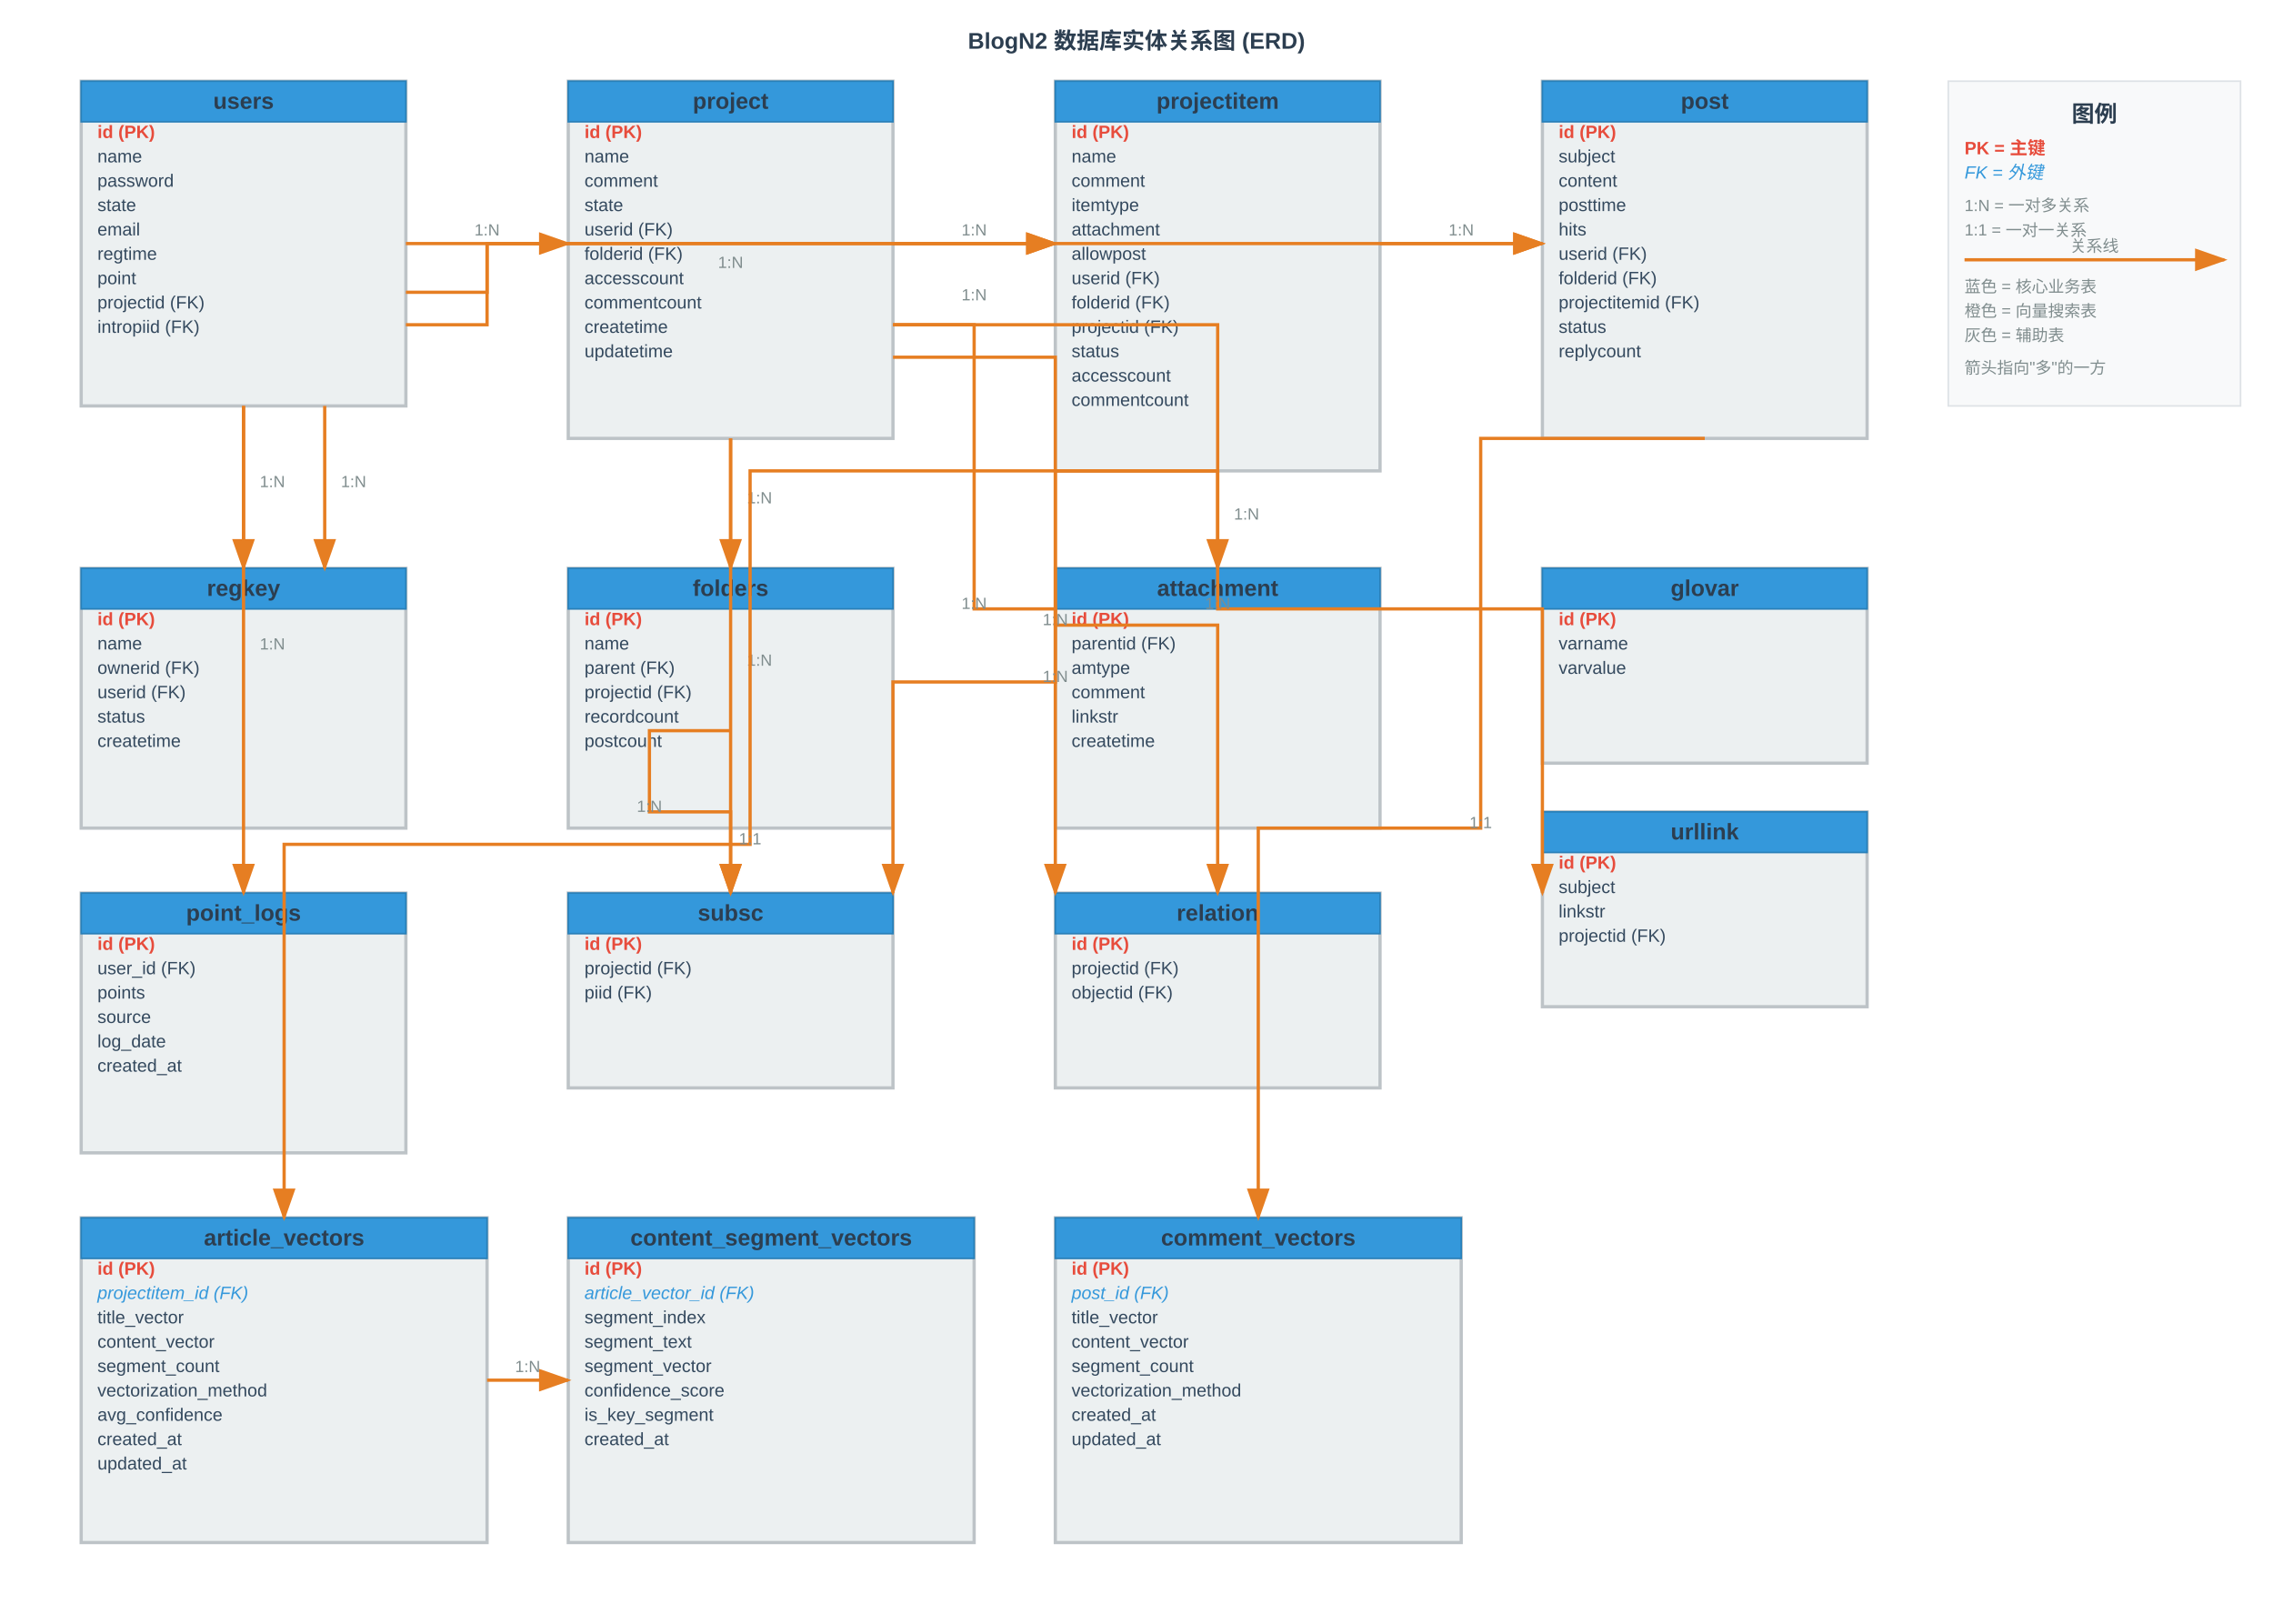
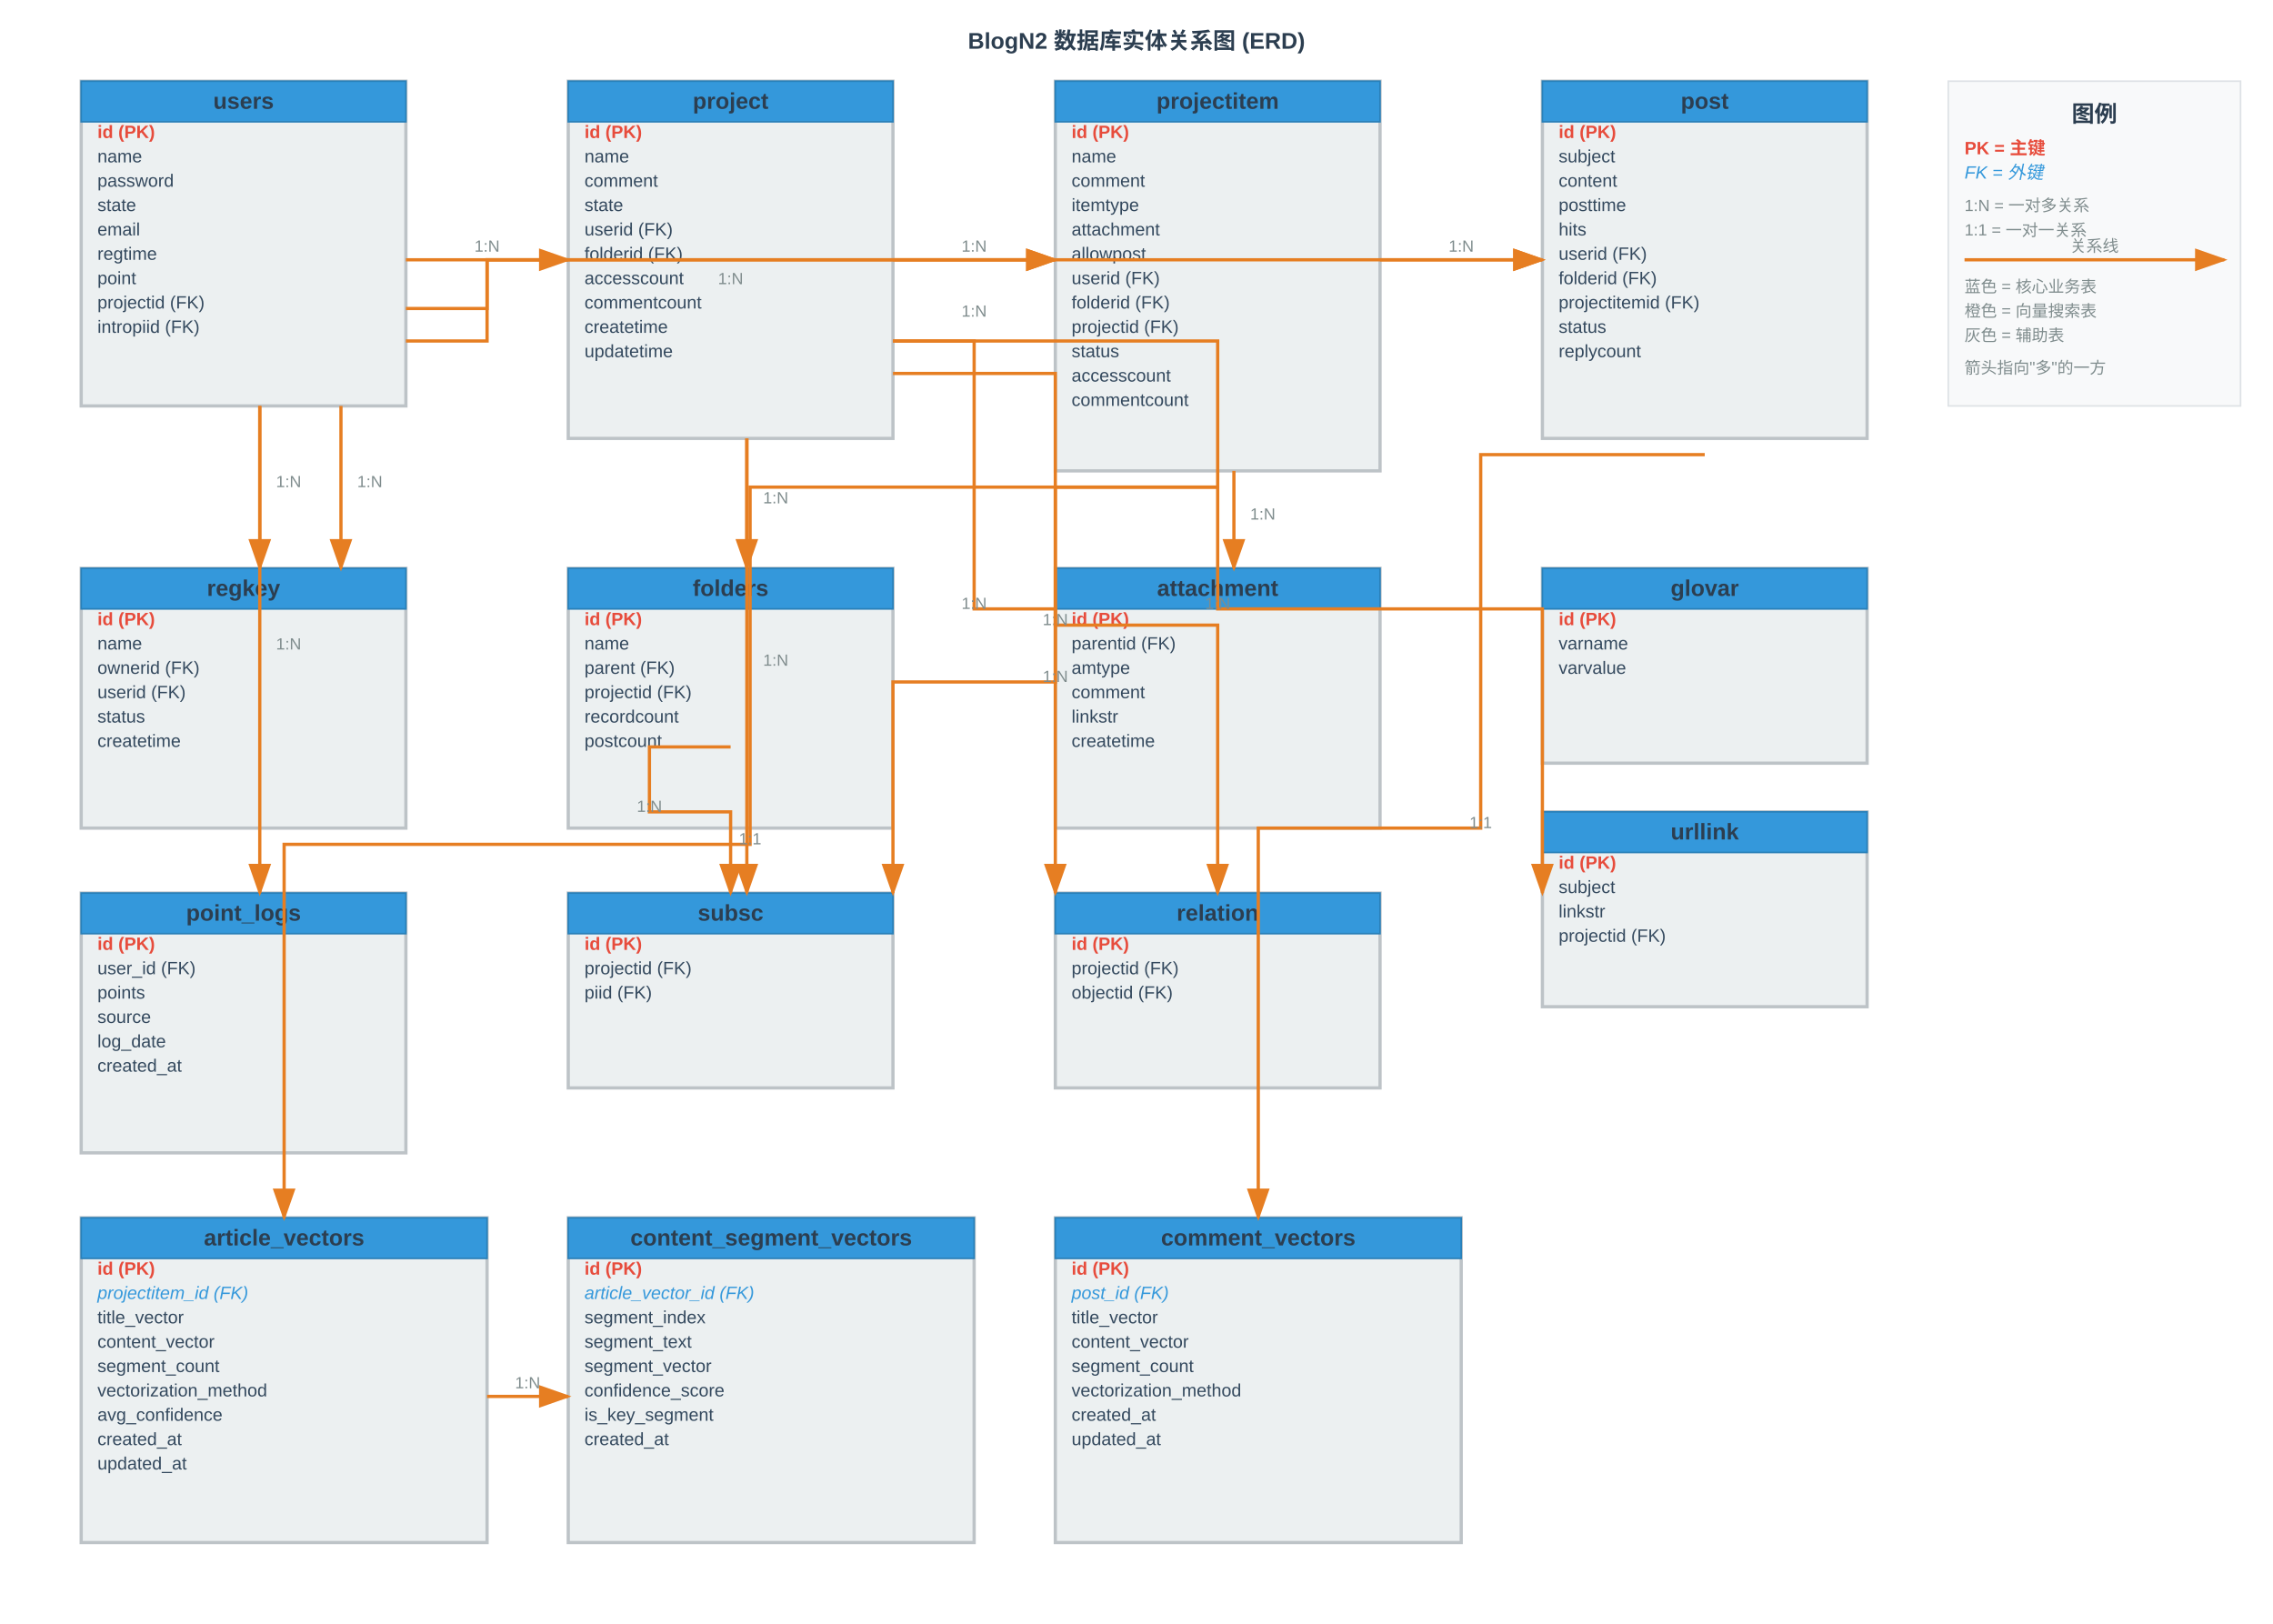
<svg xmlns="http://www.w3.org/2000/svg" width="1400" height="1000">
  <defs>
    <style>
      .table-title { font-family: Arial, sans-serif; font-size: 14px; font-weight: bold; fill: #2c3e50; }
      .field-name { font-family: Arial, sans-serif; font-size: 11px; fill: #34495e; }
      .field-type { font-family: Arial, sans-serif; font-size: 10px; fill: #7f8c8d; }
      .pk { font-weight: bold; fill: #e74c3c; }
      .fk { font-style: italic; fill: #3498db; }
      .table-box { fill: #ecf0f1; stroke: #bdc3c7; stroke-width: 2; }
      .table-header { fill: #3498db; stroke: #2980b9; stroke-width: 1; }
      .relationship-line { stroke: #e67e22; stroke-width: 2; fill: none; marker-end: url(#arrowhead); }
      .one-to-many { stroke: #e67e22; stroke-width: 2; fill: none; marker-end: url(#arrowhead); }
      .many-to-one { stroke: #e67e22; stroke-width: 2; fill: none; marker-end: url(#arrowhead); }
    </style>
    <marker id="arrowhead" markerWidth="10" markerHeight="7" refX="9" refY="3.5" orient="auto">
      <polygon points="0 0, 10 3.5, 0 7" fill="#e67e22" />
    </marker>
  </defs>
  <rect x="50" y="50" width="200" height="200" class="table-box" />
  <rect x="50" y="50" width="200" height="25" class="table-header" />
  <text x="150" y="67" text-anchor="middle" class="table-title">users</text>
  <text x="60" y="85" class="field-name pk">id (PK)</text>
  <text x="60" y="100" class="field-name">name</text>
  <text x="60" y="115" class="field-name">password</text>
  <text x="60" y="130" class="field-name">state</text>
  <text x="60" y="145" class="field-name">email</text>
  <text x="60" y="160" class="field-name">regtime</text>
  <text x="60" y="175" class="field-name">point</text>
  <text x="60" y="190" class="field-name">projectid (FK)</text>
  <text x="60" y="205" class="field-name">intropiid (FK)</text>
  <rect x="350" y="50" width="200" height="220" class="table-box" />
  <rect x="350" y="50" width="200" height="25" class="table-header" />
  <text x="450" y="67" text-anchor="middle" class="table-title">project</text>
  <text x="360" y="85" class="field-name pk">id (PK)</text>
  <text x="360" y="100" class="field-name">name</text>
  <text x="360" y="115" class="field-name">comment</text>
  <text x="360" y="130" class="field-name">state</text>
  <text x="360" y="145" class="field-name">userid (FK)</text>
  <text x="360" y="160" class="field-name">folderid (FK)</text>
  <text x="360" y="175" class="field-name">accesscount</text>
  <text x="360" y="190" class="field-name">commentcount</text>
  <text x="360" y="205" class="field-name">createtime</text>
  <text x="360" y="220" class="field-name">updatetime</text>
  <rect x="650" y="50" width="200" height="240" class="table-box" />
  <rect x="650" y="50" width="200" height="25" class="table-header" />
  <text x="750" y="67" text-anchor="middle" class="table-title">projectitem</text>
  <text x="660" y="85" class="field-name pk">id (PK)</text>
  <text x="660" y="100" class="field-name">name</text>
  <text x="660" y="115" class="field-name">comment</text>
  <text x="660" y="130" class="field-name">itemtype</text>
  <text x="660" y="145" class="field-name">attachment</text>
  <text x="660" y="160" class="field-name">allowpost</text>
  <text x="660" y="175" class="field-name">userid (FK)</text>
  <text x="660" y="190" class="field-name">folderid (FK)</text>
  <text x="660" y="205" class="field-name">projectid (FK)</text>
  <text x="660" y="220" class="field-name">status</text>
  <text x="660" y="235" class="field-name">accesscount</text>
  <text x="660" y="250" class="field-name">commentcount</text>
  <rect x="950" y="50" width="200" height="220" class="table-box" />
  <rect x="950" y="50" width="200" height="25" class="table-header" />
  <text x="1050" y="67" text-anchor="middle" class="table-title">post</text>
  <text x="960" y="85" class="field-name pk">id (PK)</text>
  <text x="960" y="100" class="field-name">subject</text>
  <text x="960" y="115" class="field-name">content</text>
  <text x="960" y="130" class="field-name">posttime</text>
  <text x="960" y="145" class="field-name">hits</text>
  <text x="960" y="160" class="field-name">userid (FK)</text>
  <text x="960" y="175" class="field-name">folderid (FK)</text>
  <text x="960" y="190" class="field-name">projectitemid (FK)</text>
  <text x="960" y="205" class="field-name">status</text>
  <text x="960" y="220" class="field-name">replycount</text>
  <rect x="350" y="350" width="200" height="160" class="table-box" />
  <rect x="350" y="350" width="200" height="25" class="table-header" />
  <text x="450" y="367" text-anchor="middle" class="table-title">folders</text>
  <text x="360" y="385" class="field-name pk">id (PK)</text>
  <text x="360" y="400" class="field-name">name</text>
  <text x="360" y="415" class="field-name">parent (FK)</text>
  <text x="360" y="430" class="field-name">projectid (FK)</text>
  <text x="360" y="445" class="field-name">recordcount</text>
  <text x="360" y="460" class="field-name">postcount</text>
  <rect x="650" y="350" width="200" height="160" class="table-box" />
  <rect x="650" y="350" width="200" height="25" class="table-header" />
  <text x="750" y="367" text-anchor="middle" class="table-title">attachment</text>
  <text x="660" y="385" class="field-name pk">id (PK)</text>
  <text x="660" y="400" class="field-name">parentid (FK)</text>
  <text x="660" y="415" class="field-name">amtype</text>
  <text x="660" y="430" class="field-name">comment</text>
  <text x="660" y="445" class="field-name">linkstr</text>
  <text x="660" y="460" class="field-name">createtime</text>
  <rect x="50" y="350" width="200" height="160" class="table-box" />
  <rect x="50" y="350" width="200" height="25" class="table-header" />
  <text x="150" y="367" text-anchor="middle" class="table-title">regkey</text>
  <text x="60" y="385" class="field-name pk">id (PK)</text>
  <text x="60" y="400" class="field-name">name</text>
  <text x="60" y="415" class="field-name">ownerid (FK)</text>
  <text x="60" y="430" class="field-name">userid (FK)</text>
  <text x="60" y="445" class="field-name">status</text>
  <text x="60" y="460" class="field-name">createtime</text>
  <rect x="50" y="550" width="200" height="160" class="table-box" />
  <rect x="50" y="550" width="200" height="25" class="table-header" />
  <text x="150" y="567" text-anchor="middle" class="table-title">point_logs</text>
  <text x="60" y="585" class="field-name pk">id (PK)</text>
  <text x="60" y="600" class="field-name">user_id (FK)</text>
  <text x="60" y="615" class="field-name">points</text>
  <text x="60" y="630" class="field-name">source</text>
  <text x="60" y="645" class="field-name">log_date</text>
  <text x="60" y="660" class="field-name">created_at</text>
  <rect x="350" y="550" width="200" height="120" class="table-box" />
  <rect x="350" y="550" width="200" height="25" class="table-header" />
  <text x="450" y="567" text-anchor="middle" class="table-title">subsc</text>
  <text x="360" y="585" class="field-name pk">id (PK)</text>
  <text x="360" y="600" class="field-name">projectid (FK)</text>
  <text x="360" y="615" class="field-name">piid (FK)</text>
  <rect x="650" y="550" width="200" height="120" class="table-box" />
  <rect x="650" y="550" width="200" height="25" class="table-header" />
  <text x="750" y="567" text-anchor="middle" class="table-title">relation</text>
  <text x="660" y="585" class="field-name pk">id (PK)</text>
  <text x="660" y="600" class="field-name">projectid (FK)</text>
  <text x="660" y="615" class="field-name">objectid (FK)</text>
  <rect x="950" y="350" width="200" height="120" class="table-box" />
  <rect x="950" y="350" width="200" height="25" class="table-header" />
  <text x="1050" y="367" text-anchor="middle" class="table-title">glovar</text>
  <text x="960" y="385" class="field-name pk">id (PK)</text>
  <text x="960" y="400" class="field-name">varname</text>
  <text x="960" y="415" class="field-name">varvalue</text>
  <rect x="950" y="500" width="200" height="120" class="table-box" />
  <rect x="950" y="500" width="200" height="25" class="table-header" />
  <text x="1050" y="517" text-anchor="middle" class="table-title">urllink</text>
  <text x="960" y="535" class="field-name pk">id (PK)</text>
  <text x="960" y="550" class="field-name">subject</text>
  <text x="960" y="565" class="field-name">linkstr</text>
  <text x="960" y="580" class="field-name">projectid (FK)</text>
  <rect x="50" y="750" width="250" height="200" class="table-box" />
  <rect x="50" y="750" width="250" height="25" class="table-header" />
  <text x="175" y="767" text-anchor="middle" class="table-title">article_vectors</text>
  <text x="60" y="785" class="field-name pk">id (PK)</text>
  <text x="60" y="800" class="field-name fk">projectitem_id (FK)</text>
  <text x="60" y="815" class="field-name">title_vector</text>
  <text x="60" y="830" class="field-name">content_vector</text>
  <text x="60" y="845" class="field-name">segment_count</text>
  <text x="60" y="860" class="field-name">vectorization_method</text>
  <text x="60" y="875" class="field-name">avg_confidence</text>
  <text x="60" y="890" class="field-name">created_at</text>
  <text x="60" y="905" class="field-name">updated_at</text>
  <rect x="350" y="750" width="250" height="200" class="table-box" />
  <rect x="350" y="750" width="250" height="25" class="table-header" />
  <text x="475" y="767" text-anchor="middle" class="table-title">content_segment_vectors</text>
  <text x="360" y="785" class="field-name pk">id (PK)</text>
  <text x="360" y="800" class="field-name fk">article_vector_id (FK)</text>
  <text x="360" y="815" class="field-name">segment_index</text>
  <text x="360" y="830" class="field-name">segment_text</text>
  <text x="360" y="845" class="field-name">segment_vector</text>
  <text x="360" y="860" class="field-name">confidence_score</text>
  <text x="360" y="875" class="field-name">is_key_segment</text>
  <text x="360" y="890" class="field-name">created_at</text>
  <rect x="650" y="750" width="250" height="200" class="table-box" />
  <rect x="650" y="750" width="250" height="25" class="table-header" />
  <text x="775" y="767" text-anchor="middle" class="table-title">comment_vectors</text>
  <text x="660" y="785" class="field-name pk">id (PK)</text>
  <text x="660" y="800" class="field-name fk">post_id (FK)</text>
  <text x="660" y="815" class="field-name">title_vector</text>
  <text x="660" y="830" class="field-name">content_vector</text>
  <text x="660" y="845" class="field-name">segment_count</text>
  <text x="660" y="860" class="field-name">vectorization_method</text>
  <text x="660" y="875" class="field-name">created_at</text>
  <text x="660" y="890" class="field-name">updated_at</text>
-   <path d="M 250 150 L 300 150 L 300 150 L 350 150" class="one-to-many" />
-   <text x="300" y="145" text-anchor="middle" class="field-type">1:N</text>
-   <path d="M 250 180 L 300 180 L 300 150 L 650 150" class="one-to-many" />
-   <text x="450" y="165" text-anchor="middle" class="field-type">1:N</text>
-   <path d="M 250 200 L 300 200 L 300 150 L 950 150" class="one-to-many" />
-   <text x="600" y="185" text-anchor="middle" class="field-type">1:N</text>
-   <path d="M 150 250 L 150 300 L 150 300 L 150 350" class="one-to-many" />
-   <text x="160" y="300" text-anchor="start" class="field-type">1:N</text>
-   <path d="M 200 250 L 200 300 L 200 300 L 200 350" class="one-to-many" />
-   <text x="210" y="300" text-anchor="start" class="field-type">1:N</text>
-   <path d="M 150 250 L 150 400 L 150 400 L 150 550" class="one-to-many" />
-   <text x="160" y="400" text-anchor="start" class="field-type">1:N</text>
-   <path d="M 550 150 L 600 150 L 600 150 L 650 150" class="one-to-many" />
-   <text x="600" y="145" text-anchor="middle" class="field-type">1:N</text>
-   <path d="M 450 270 L 450 310 L 450 310 L 450 350" class="one-to-many" />
-   <text x="460" y="310" text-anchor="start" class="field-type">1:N</text>
-   <path d="M 550 200 L 750 200 L 750 375 L 950 375 L 950 550" class="one-to-many" />
+   <path d="M 250 160 L 300 160 L 300 160 L 350 160" class="one-to-many" />
+   <text x="300" y="155" text-anchor="middle" class="field-type">1:N</text>
+   <path d="M 250 190 L 300 190 L 300 160 L 650 160" class="one-to-many" />
+   <text x="450" y="175" text-anchor="middle" class="field-type">1:N</text>
+   <path d="M 250 210 L 300 210 L 300 160 L 950 160" class="one-to-many" />
+   <text x="600" y="195" text-anchor="middle" class="field-type">1:N</text>
+   <path d="M 160 250 L 160 300 L 160 300 L 160 350" class="one-to-many" />
+   <text x="170" y="300" text-anchor="start" class="field-type">1:N</text>
+   <path d="M 210 250 L 210 300 L 210 300 L 210 350" class="one-to-many" />
+   <text x="220" y="300" text-anchor="start" class="field-type">1:N</text>
+   <path d="M 160 250 L 160 400 L 160 400 L 160 550" class="one-to-many" />
+   <text x="170" y="400" text-anchor="start" class="field-type">1:N</text>
+   <path d="M 550 160 L 600 160 L 600 160 L 650 160" class="one-to-many" />
+   <text x="600" y="155" text-anchor="middle" class="field-type">1:N</text>
+   <path d="M 460 270 L 460 310 L 460 310 L 460 350" class="one-to-many" />
+   <text x="470" y="310" text-anchor="start" class="field-type">1:N</text>
+   <path d="M 550 210 L 750 210 L 750 375 L 950 375 L 950 550" class="one-to-many" />
  <text x="750" y="375" text-anchor="middle" class="field-type">1:N</text>
-   <path d="M 450 270 L 450 410 L 450 410 L 450 550" class="one-to-many" />
-   <text x="460" y="410" text-anchor="start" class="field-type">1:N</text>
-   <path d="M 550 200 L 600 200 L 600 375 L 650 375 L 650 550" class="one-to-many" />
+   <path d="M 460 270 L 460 410 L 460 410 L 460 550" class="one-to-many" />
+   <text x="470" y="410" text-anchor="start" class="field-type">1:N</text>
+   <path d="M 550 210 L 600 210 L 600 375 L 650 375 L 650 550" class="one-to-many" />
  <text x="600" y="375" text-anchor="middle" class="field-type">1:N</text>
-   <path d="M 550 220 L 650 220 L 650 385 L 750 385 L 750 550" class="one-to-many" />
+   <path d="M 550 230 L 650 230 L 650 385 L 750 385 L 750 550" class="one-to-many" />
  <text x="650" y="385" text-anchor="middle" class="field-type">1:N</text>
-   <path d="M 850 150 L 900 150 L 900 150 L 950 150" class="one-to-many" />
-   <text x="900" y="145" text-anchor="middle" class="field-type">1:N</text>
-   <path d="M 750 290 L 750 320 L 750 320 L 750 350" class="one-to-many" />
-   <text x="760" y="320" text-anchor="start" class="field-type">1:N</text>
-   <path d="M 750 290 L 650 290 L 650 420 L 550 420 L 550 550" class="one-to-many" />
+   <path d="M 850 160 L 900 160 L 900 160 L 950 160" class="one-to-many" />
+   <text x="900" y="155" text-anchor="middle" class="field-type">1:N</text>
+   <path d="M 760 290 L 760 320 L 760 320 L 760 350" class="one-to-many" />
+   <text x="770" y="320" text-anchor="start" class="field-type">1:N</text>
+   <path d="M 750 300 L 650 300 L 650 420 L 550 420 L 550 550" class="one-to-many" />
  <text x="650" y="420" text-anchor="middle" class="field-type">1:N</text>
-   <path d="M 750 290 L 462 290 L 462 520 L 175 520 L 175 750" class="one-to-many" />
+   <path d="M 750 300 L 462 300 L 462 520 L 175 520 L 175 750" class="one-to-many" />
  <text x="462" y="520" text-anchor="middle" class="field-type">1:1</text>
-   <path d="M 450 450 L 400 450 L 400 500 L 450 500 L 450 550" class="one-to-many" />
+   <path d="M 450 460 L 400 460 L 400 500 L 450 500 L 450 550" class="one-to-many" />
  <text x="400" y="500" text-anchor="middle" class="field-type">1:N</text>
-   <path d="M 1050 270 L 912 270 L 912 510 L 775 510 L 775 750" class="one-to-many" />
+   <path d="M 1050 280 L 912 280 L 912 510 L 775 510 L 775 750" class="one-to-many" />
  <text x="912" y="510" text-anchor="middle" class="field-type">1:1</text>
-   <path d="M 300 850 L 325 850 L 325 850 L 350 850" class="one-to-many" />
-   <text x="325" y="845" text-anchor="middle" class="field-type">1:N</text>
+   <path d="M 300 860 L 325 860 L 325 860 L 350 860" class="one-to-many" />
+   <text x="325" y="855" text-anchor="middle" class="field-type">1:N</text>
  <rect x="1200" y="50" width="180" height="200" fill="#f8f9fa" stroke="#dee2e6" stroke-width="1" />
  <text x="1290" y="75" text-anchor="middle" class="table-title">图例</text>
  <text x="1210" y="95" class="field-name pk">PK = 主键</text>
  <text x="1210" y="110" class="field-name fk">FK = 外键</text>
  <text x="1210" y="130" class="field-type">1:N = 一对多关系</text>
  <text x="1210" y="145" class="field-type">1:1 = 一对一关系</text>
  <line x1="1210" y1="160" x2="1370" y2="160" class="one-to-many" />
  <text x="1290" y="155" text-anchor="middle" class="field-type">关系线</text>
  <text x="1210" y="180" class="field-type">蓝色 = 核心业务表</text>
  <text x="1210" y="195" class="field-type">橙色 = 向量搜索表</text>
  <text x="1210" y="210" class="field-type">灰色 = 辅助表</text>
  <text x="1210" y="230" class="field-type">箭头指向"多"的一方</text>
  <text x="700" y="30" text-anchor="middle" class="table-title" font-size="20">BlogN2 数据库实体关系图 (ERD)</text>
</svg>
